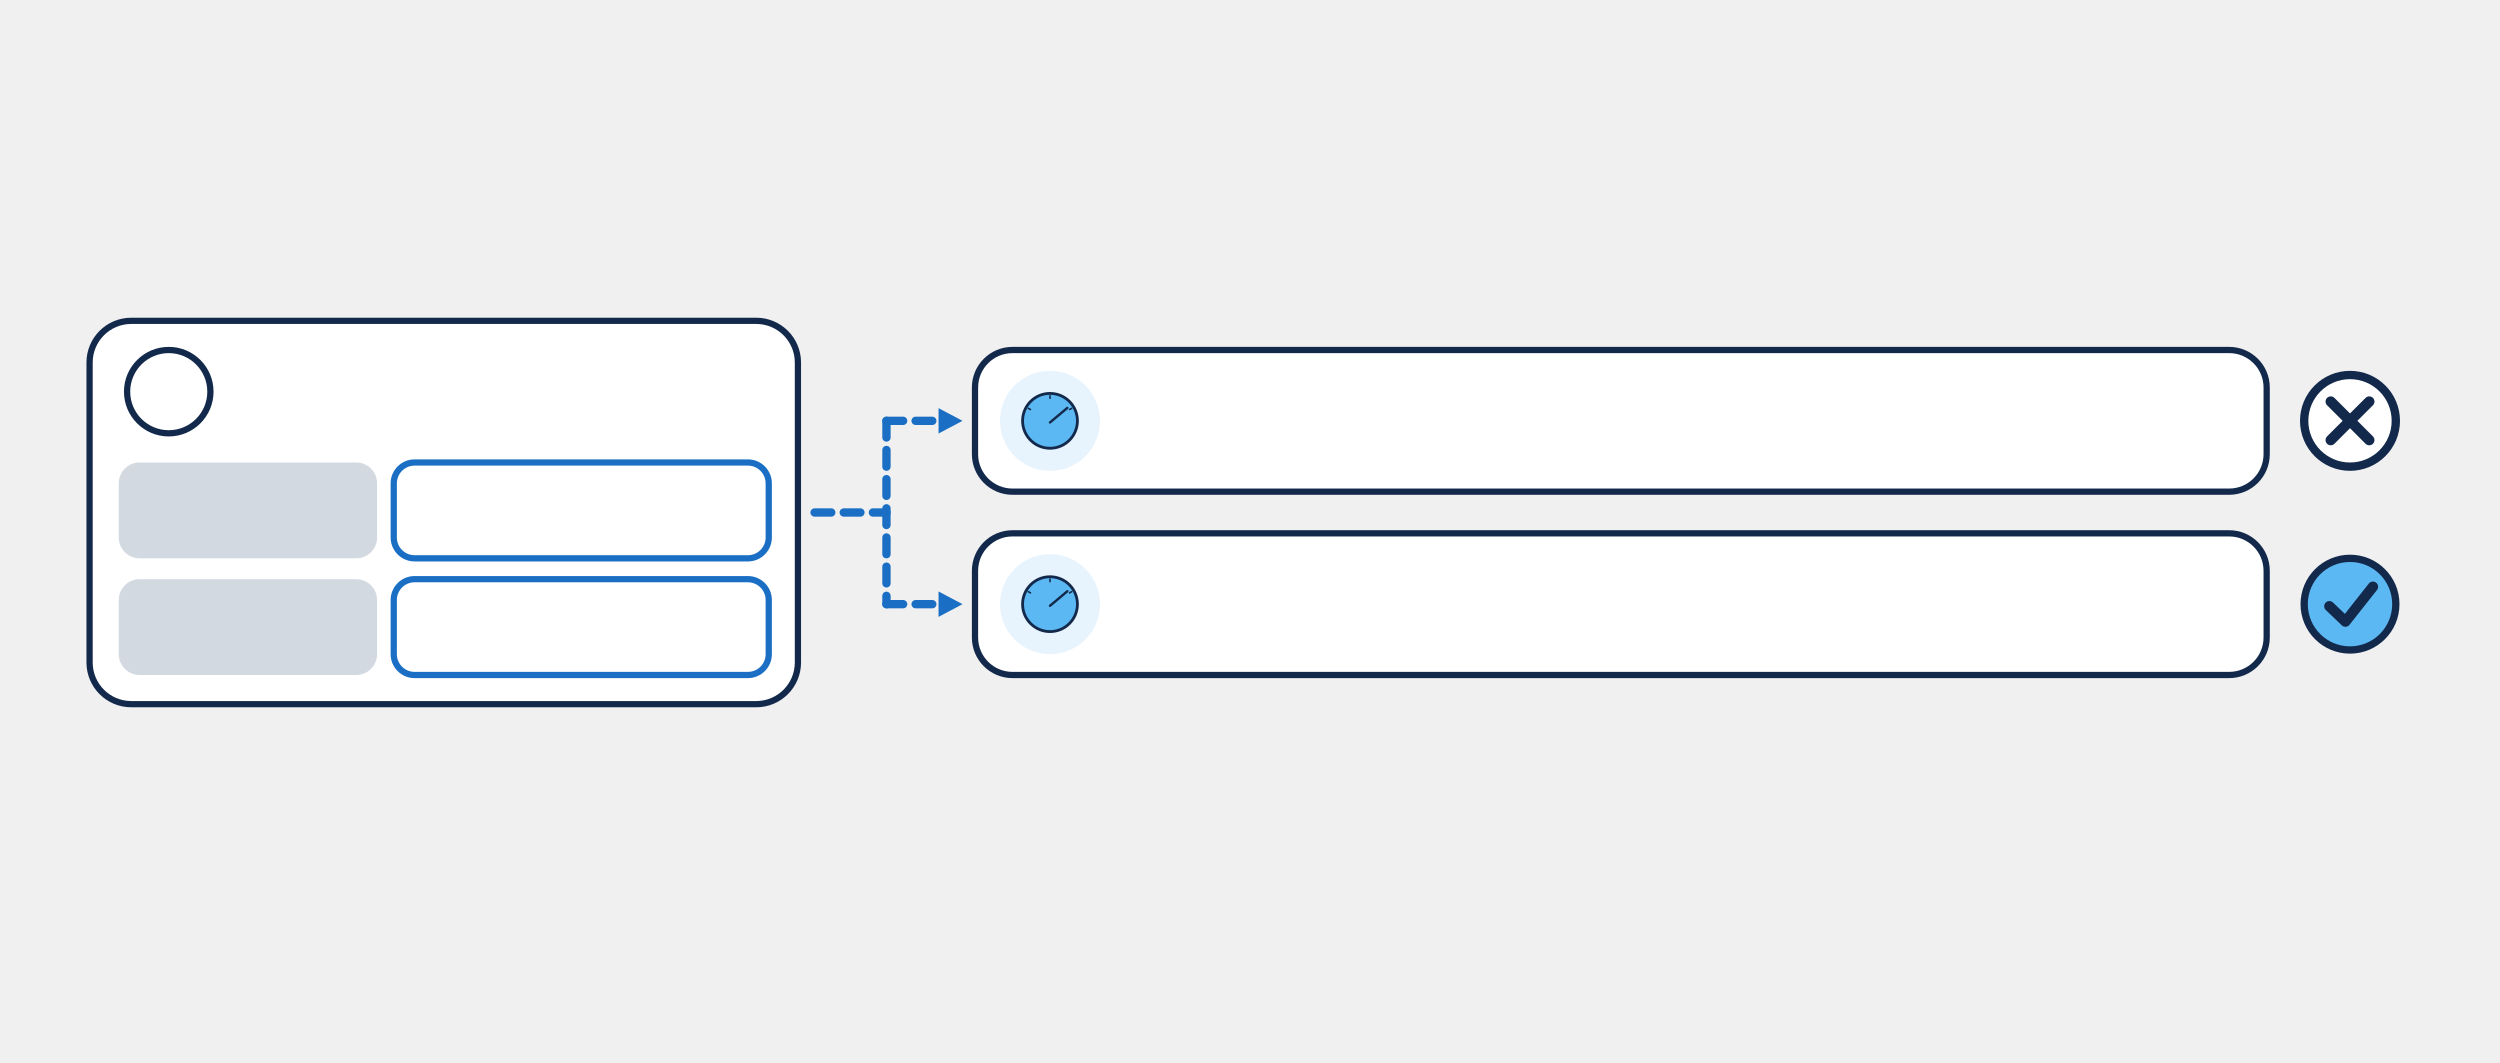
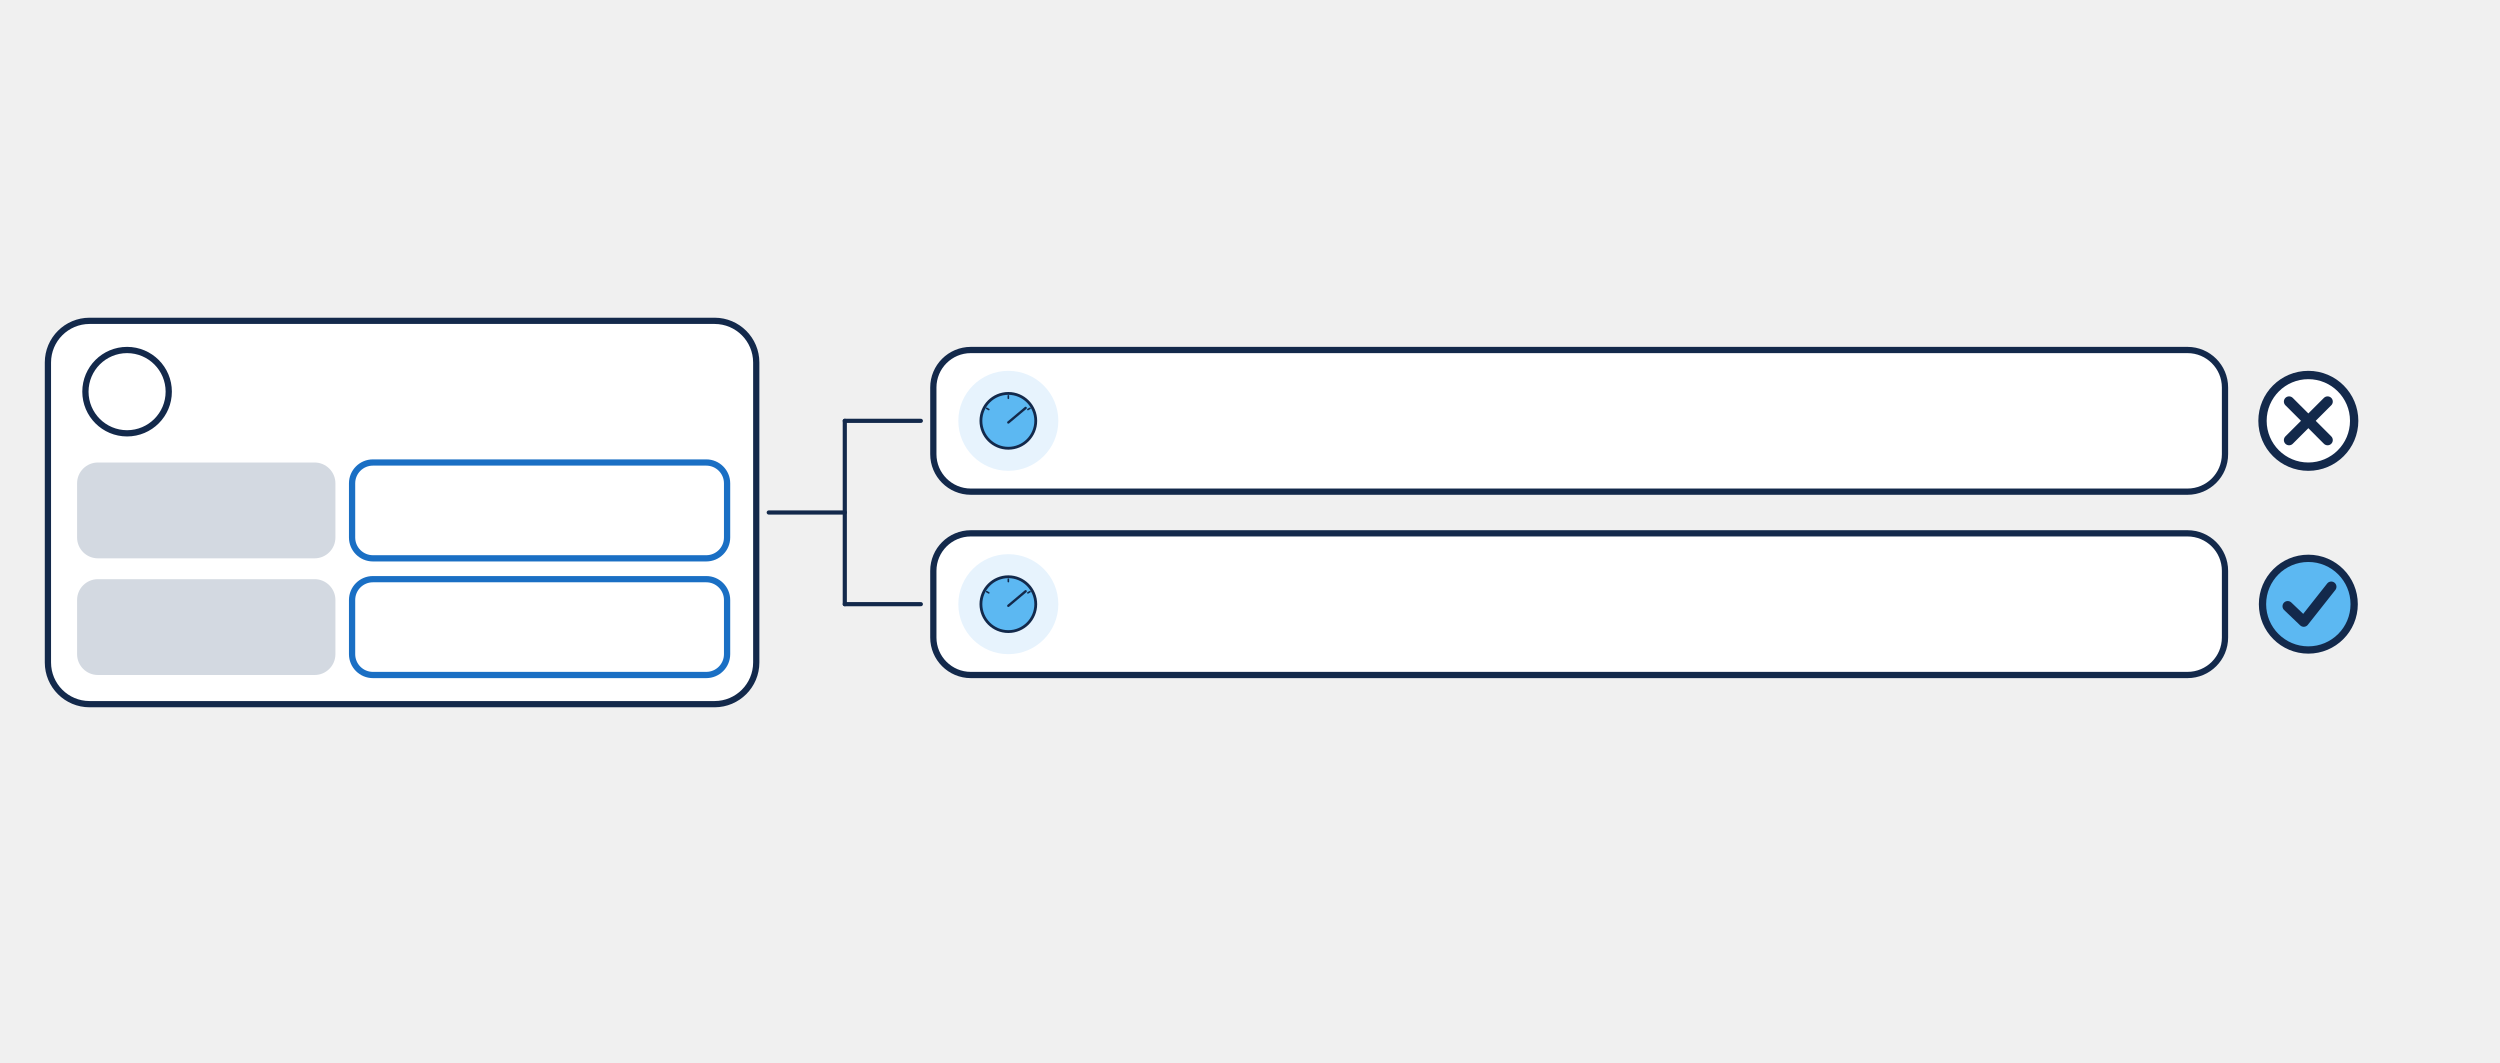
<svg xmlns="http://www.w3.org/2000/svg" viewBox="0 0 1200 510" width="1200" height="510">
  <g transform="translate(0 118)">
-     <rect x="43.0" y="36" width="340" height="184" rx="20" ry="20" fill="#FFFFFF" stroke="#13294B" stroke-width="3" stroke-linecap="round" stroke-linejoin="round" />
-     <circle cx="81.0" cy="70" r="20" fill="#FFFFFF" stroke="#13294B" stroke-width="3" stroke-linecap="round" stroke-linejoin="round" />
-     <rect x="57.0" y="104" width="124" height="46" rx="10" ry="10" fill="#D3D9E1" stroke="none" stroke-width="0" stroke-linecap="round" stroke-linejoin="round" />
-     <rect x="189.0" y="104" width="180" height="46" rx="10" ry="10" fill="#FFFFFF" stroke="#1A6FC4" stroke-width="3" stroke-linecap="round" stroke-linejoin="round" />
-     <rect x="57.0" y="160" width="124" height="46" rx="10" ry="10" fill="#D3D9E1" stroke="none" stroke-width="0" stroke-linecap="round" stroke-linejoin="round" />
-     <rect x="189.0" y="160" width="180" height="46" rx="10" ry="10" fill="#FFFFFF" stroke="#1A6FC4" stroke-width="3" stroke-linecap="round" stroke-linejoin="round" />
-     <rect x="468" y="50" width="620" height="68" rx="18" ry="18" fill="#FFFFFF" stroke="#13294B" stroke-width="3" stroke-linecap="round" stroke-linejoin="round" />
-     <circle cx="504" cy="84" r="24" fill="#E7F3FD" stroke="none" stroke-width="0" stroke-linecap="round" stroke-linejoin="round" />
-     <g transform="translate(504 84) scale(0.3870968)">
+     <rect x="23.0" y="36" width="340" height="184" rx="20" ry="20" fill="#FFFFFF" stroke="#13294B" stroke-width="3" stroke-linecap="round" stroke-linejoin="round" />
+     <circle cx="61.0" cy="70" r="20" fill="#FFFFFF" stroke="#13294B" stroke-width="3" stroke-linecap="round" stroke-linejoin="round" />
+     <rect x="37.0" y="104" width="124" height="46" rx="10" ry="10" fill="#D3D9E1" stroke="none" stroke-width="0" stroke-linecap="round" stroke-linejoin="round" />
+     <rect x="169.0" y="104" width="180" height="46" rx="10" ry="10" fill="#FFFFFF" stroke="#1A6FC4" stroke-width="3" stroke-linecap="round" stroke-linejoin="round" />
+     <rect x="37.0" y="160" width="124" height="46" rx="10" ry="10" fill="#D3D9E1" stroke="none" stroke-width="0" stroke-linecap="round" stroke-linejoin="round" />
+     <rect x="169.0" y="160" width="180" height="46" rx="10" ry="10" fill="#FFFFFF" stroke="#1A6FC4" stroke-width="3" stroke-linecap="round" stroke-linejoin="round" />
+     <rect x="448" y="50" width="620" height="68" rx="18" ry="18" fill="#FFFFFF" stroke="#13294B" stroke-width="3" stroke-linecap="round" stroke-linejoin="round" />
+     <circle cx="484" cy="84" r="24" fill="#E7F3FD" stroke="none" stroke-width="0" stroke-linecap="round" stroke-linejoin="round" />
+     <g transform="translate(484 84) scale(0.3870968)">
      <circle cx="0" cy="0" r="34" fill="#5CB8F2" stroke="#13294B" stroke-width="3.50" stroke-linecap="round" stroke-linejoin="round" />
      <line x1="-24.249" y1="-14" x2="-26.847" y2="-15.5" stroke="#13294B" stroke-width="2.00" fill="none" stroke-linecap="round" stroke-linejoin="round" />
      <line x1="1.7145055188062944e-15" y1="-28.0" x2="1.8982025386783976e-15" y2="-31.0" stroke="#13294B" stroke-width="2.00" fill="none" stroke-linecap="round" stroke-linejoin="round" />
      <line x1="24.249" y1="-14" x2="26.847" y2="-15.5" stroke="#13294B" stroke-width="2.00" fill="none" stroke-linecap="round" stroke-linejoin="round" />
      <line x1="0" y1="2" x2="21.449" y2="-15.998" stroke="#13294B" stroke-width="3.00" fill="none" stroke-linecap="round" stroke-linejoin="round" />
    </g>
-     <circle cx="1128" cy="84" r="22" fill="#FFFFFF" stroke="#13294B" stroke-width="4" stroke-linecap="round" stroke-linejoin="round" />
-     <line x1="1118.76" y1="74.76" x2="1137.24" y2="93.24" stroke="#13294B" stroke-width="5" fill="none" stroke-linecap="round" stroke-linejoin="round" />
-     <line x1="1137.24" y1="74.76" x2="1118.76" y2="93.24" stroke="#13294B" stroke-width="5" fill="none" stroke-linecap="round" stroke-linejoin="round" />
-     <rect x="468" y="138" width="620" height="68" rx="18" ry="18" fill="#FFFFFF" stroke="#13294B" stroke-width="3" stroke-linecap="round" stroke-linejoin="round" />
-     <circle cx="504" cy="172" r="24" fill="#E7F3FD" stroke="none" stroke-width="0" stroke-linecap="round" stroke-linejoin="round" />
-     <g transform="translate(504 172) scale(0.3870968)">
+     <circle cx="1108" cy="84" r="22" fill="#FFFFFF" stroke="#13294B" stroke-width="4" stroke-linecap="round" stroke-linejoin="round" />
+     <line x1="1098.76" y1="74.76" x2="1117.24" y2="93.24" stroke="#13294B" stroke-width="5" fill="none" stroke-linecap="round" stroke-linejoin="round" />
+     <line x1="1117.24" y1="74.76" x2="1098.76" y2="93.24" stroke="#13294B" stroke-width="5" fill="none" stroke-linecap="round" stroke-linejoin="round" />
+     <rect x="448" y="138" width="620" height="68" rx="18" ry="18" fill="#FFFFFF" stroke="#13294B" stroke-width="3" stroke-linecap="round" stroke-linejoin="round" />
+     <circle cx="484" cy="172" r="24" fill="#E7F3FD" stroke="none" stroke-width="0" stroke-linecap="round" stroke-linejoin="round" />
+     <g transform="translate(484 172) scale(0.3870968)">
      <circle cx="0" cy="0" r="34" fill="#5CB8F2" stroke="#13294B" stroke-width="3.50" stroke-linecap="round" stroke-linejoin="round" />
      <line x1="-24.249" y1="-14" x2="-26.847" y2="-15.5" stroke="#13294B" stroke-width="2.00" fill="none" stroke-linecap="round" stroke-linejoin="round" />
      <line x1="1.7145055188062944e-15" y1="-28.0" x2="1.8982025386783976e-15" y2="-31.0" stroke="#13294B" stroke-width="2.00" fill="none" stroke-linecap="round" stroke-linejoin="round" />
      <line x1="24.249" y1="-14" x2="26.847" y2="-15.5" stroke="#13294B" stroke-width="2.00" fill="none" stroke-linecap="round" stroke-linejoin="round" />
      <line x1="0" y1="2" x2="21.449" y2="-15.998" stroke="#13294B" stroke-width="3.00" fill="none" stroke-linecap="round" stroke-linejoin="round" />
    </g>
-     <circle cx="1128" cy="172" r="22" fill="#5CB8F2" stroke="#13294B" stroke-width="3.5" stroke-linecap="round" stroke-linejoin="round" />
-     <path d="M 1118.1,173 L 1125.8,180.36 L 1139.0,163.64" stroke="#13294B" stroke-width="5" fill="none" stroke-linecap="round" stroke-linejoin="round" />
-     <line x1="391.0" y1="128.0" x2="399.0" y2="128.0" stroke="#1A6FC4" stroke-width="4" fill="none" stroke-linecap="round" stroke-linejoin="round" />
-     <line x1="405.0" y1="128.0" x2="413.0" y2="128.0" stroke="#1A6FC4" stroke-width="4" fill="none" stroke-linecap="round" stroke-linejoin="round" />
-     <line x1="419.0" y1="128.0" x2="425.5" y2="128.0" stroke="#1A6FC4" stroke-width="4" fill="none" stroke-linecap="round" stroke-linejoin="round" />
-     <line x1="425.5" y1="84.0" x2="425.5" y2="92.0" stroke="#1A6FC4" stroke-width="4" fill="none" stroke-linecap="round" stroke-linejoin="round" />
-     <line x1="425.5" y1="98.0" x2="425.5" y2="106.0" stroke="#1A6FC4" stroke-width="4" fill="none" stroke-linecap="round" stroke-linejoin="round" />
-     <line x1="425.5" y1="112.0" x2="425.5" y2="120.0" stroke="#1A6FC4" stroke-width="4" fill="none" stroke-linecap="round" stroke-linejoin="round" />
-     <line x1="425.5" y1="126.0" x2="425.5" y2="134.0" stroke="#1A6FC4" stroke-width="4" fill="none" stroke-linecap="round" stroke-linejoin="round" />
-     <line x1="425.5" y1="140.0" x2="425.5" y2="148.0" stroke="#1A6FC4" stroke-width="4" fill="none" stroke-linecap="round" stroke-linejoin="round" />
-     <line x1="425.5" y1="154.0" x2="425.5" y2="162.0" stroke="#1A6FC4" stroke-width="4" fill="none" stroke-linecap="round" stroke-linejoin="round" />
-     <line x1="425.5" y1="168.0" x2="425.5" y2="172.0" stroke="#1A6FC4" stroke-width="4" fill="none" stroke-linecap="round" stroke-linejoin="round" />
-     <line x1="425.5" y1="84.0" x2="433.5" y2="84.0" stroke="#1A6FC4" stroke-width="4" fill="none" stroke-linecap="round" stroke-linejoin="round" />
-     <line x1="439.5" y1="84.0" x2="447.5" y2="84.0" stroke="#1A6FC4" stroke-width="4" fill="none" stroke-linecap="round" stroke-linejoin="round" />
-     <polygon points="462.0,84.0 450.5,90.1 450.5,77.9" fill="#1A6FC4" stroke="none" stroke-width="0" stroke-linecap="round" stroke-linejoin="round" />
-     <line x1="425.5" y1="172.0" x2="433.5" y2="172.0" stroke="#1A6FC4" stroke-width="4" fill="none" stroke-linecap="round" stroke-linejoin="round" />
-     <line x1="439.5" y1="172.0" x2="447.5" y2="172.0" stroke="#1A6FC4" stroke-width="4" fill="none" stroke-linecap="round" stroke-linejoin="round" />
-     <polygon points="462.0,172.0 450.5,178.1 450.5,165.9" fill="#1A6FC4" stroke="none" stroke-width="0" stroke-linecap="round" stroke-linejoin="round" />
+     <circle cx="1108" cy="172" r="22" fill="#5CB8F2" stroke="#13294B" stroke-width="3.5" stroke-linecap="round" stroke-linejoin="round" />
+     <path d="M 1098.1,173 L 1105.8,180.36 L 1119.0,163.64" stroke="#13294B" stroke-width="5" fill="none" stroke-linecap="round" stroke-linejoin="round" />
+     <line x1="369" y1="128" x2="405.5" y2="128" stroke="#13294B" stroke-width="2" fill="none" stroke-linecap="round" stroke-linejoin="round" />
+     <line x1="405.5" y1="84" x2="405.5" y2="172" stroke="#13294B" stroke-width="2" fill="none" stroke-linecap="round" stroke-linejoin="round" />
+     <line x1="405.5" y1="84" x2="442" y2="84" stroke="#13294B" stroke-width="2" fill="none" stroke-linecap="round" stroke-linejoin="round" />
+     <line x1="405.5" y1="172" x2="442" y2="172" stroke="#13294B" stroke-width="2" fill="none" stroke-linecap="round" stroke-linejoin="round" />
  </g>
</svg>
